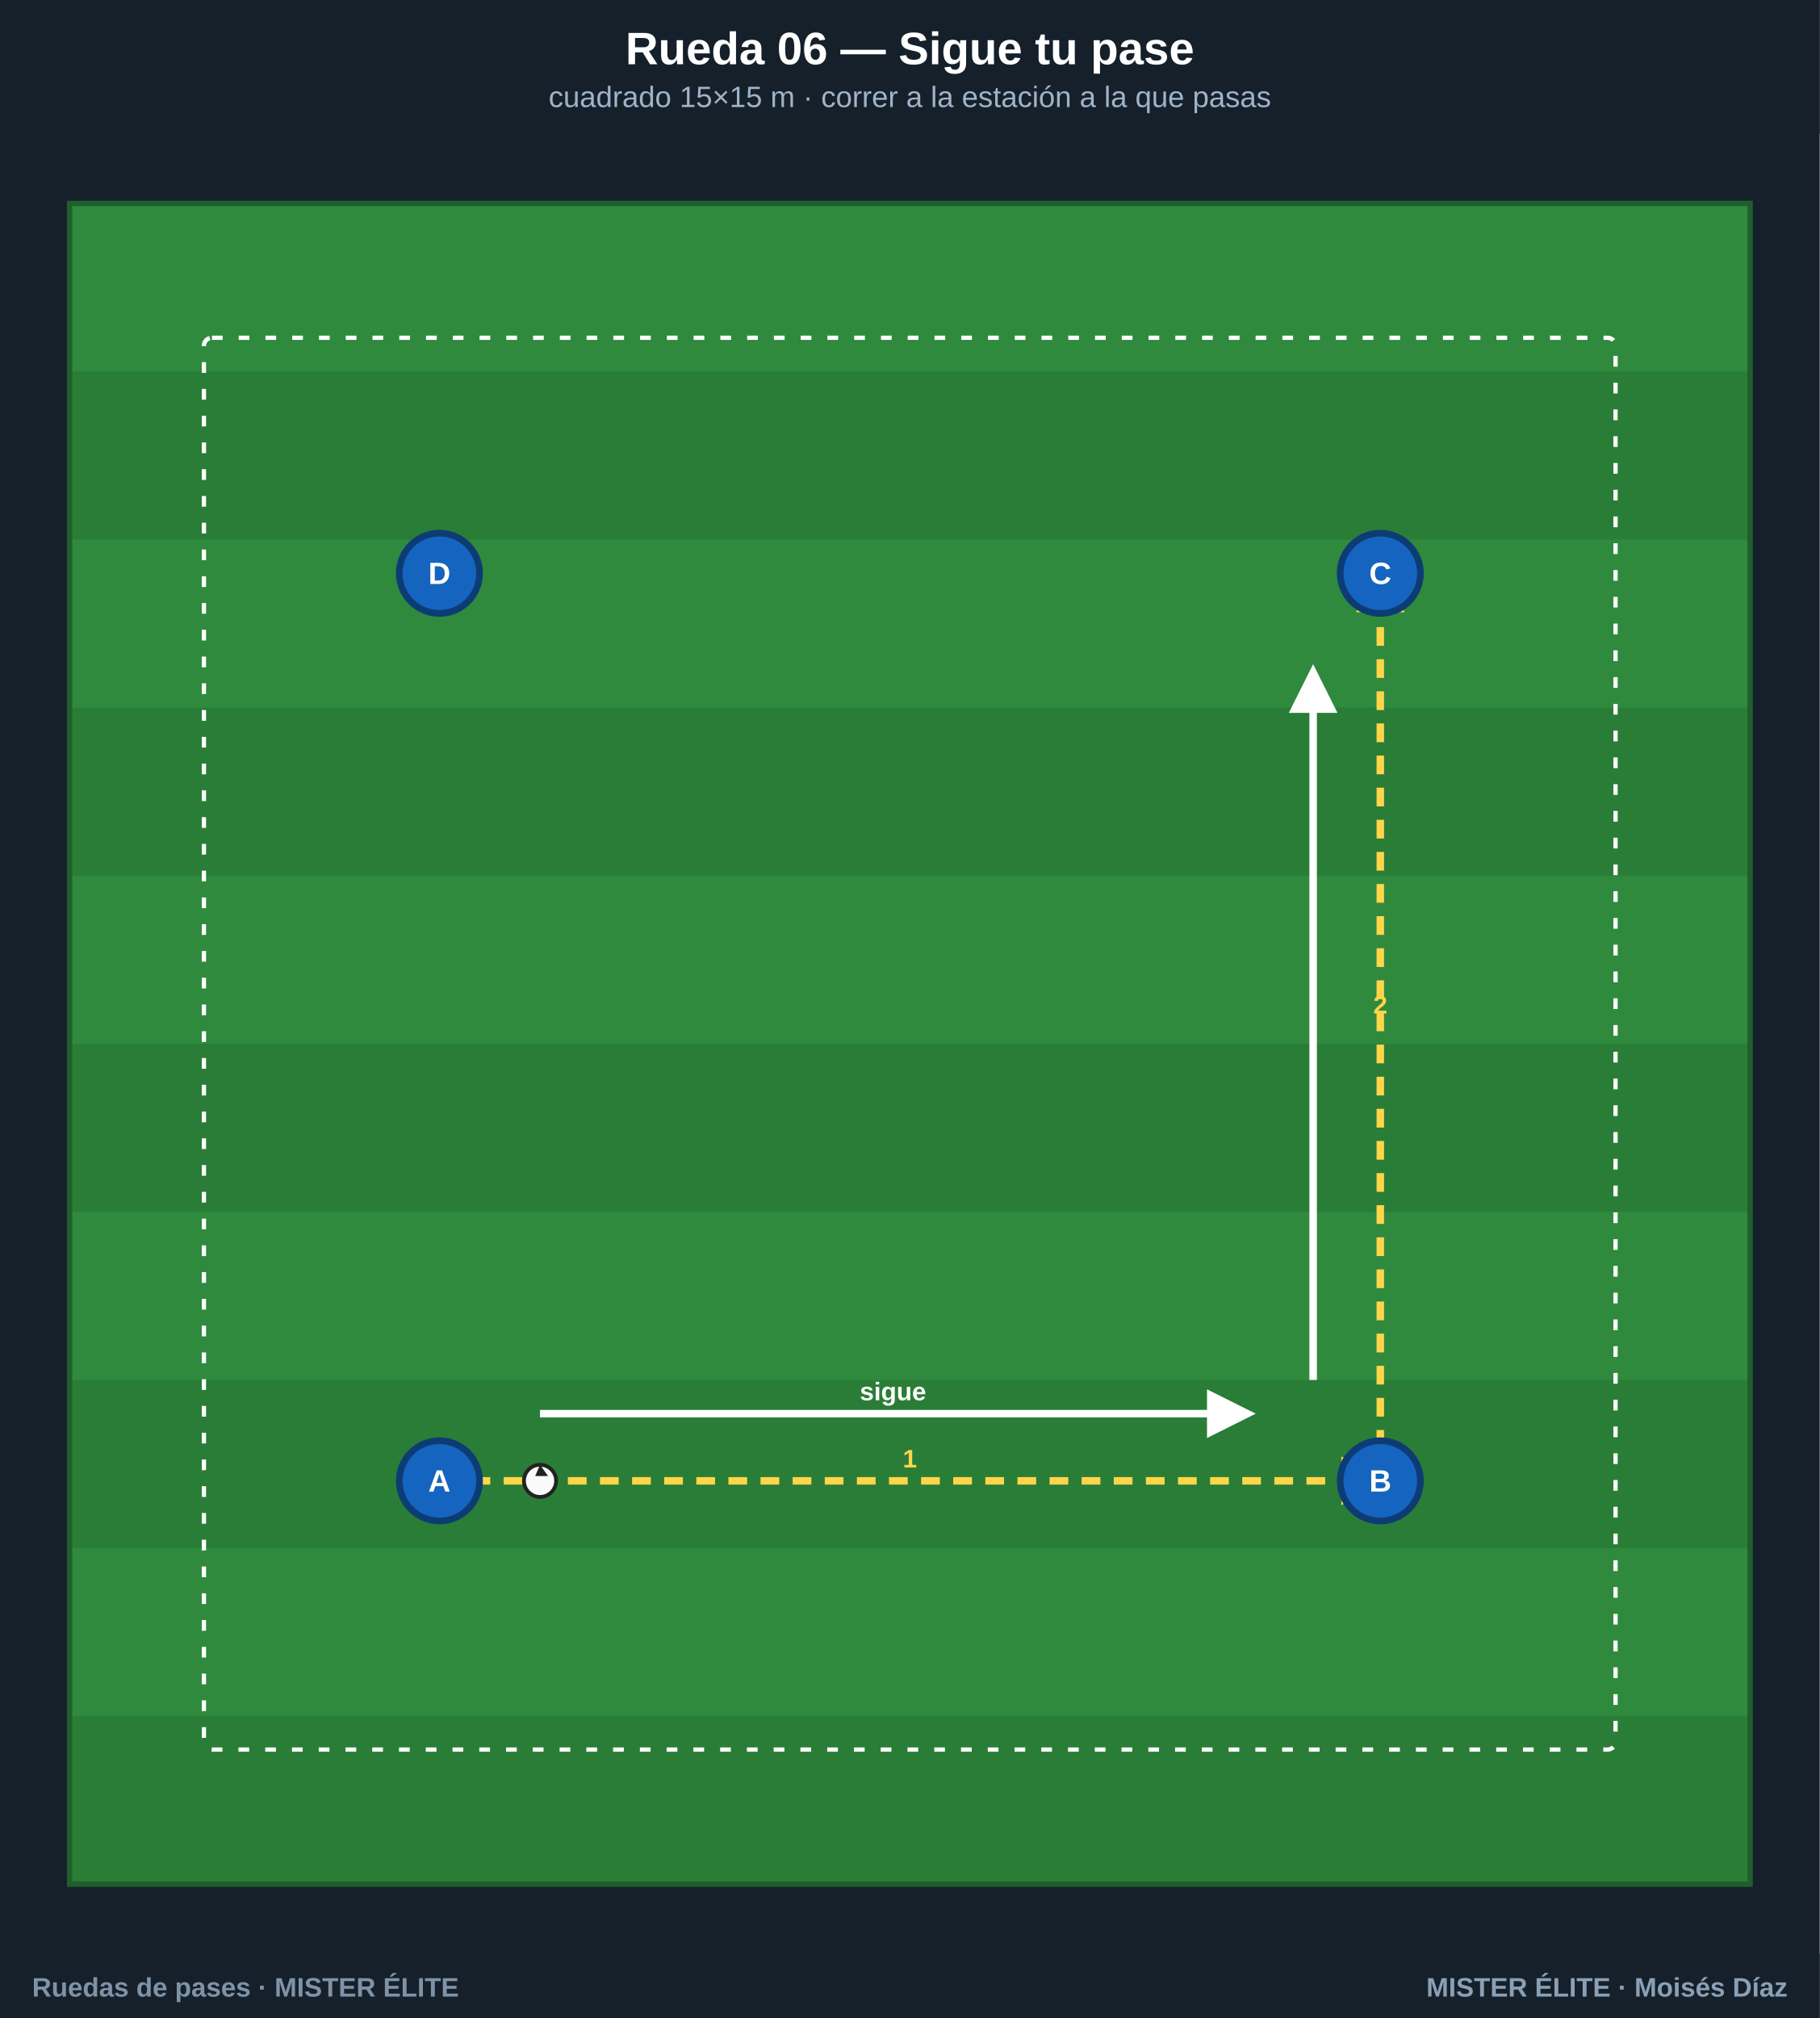
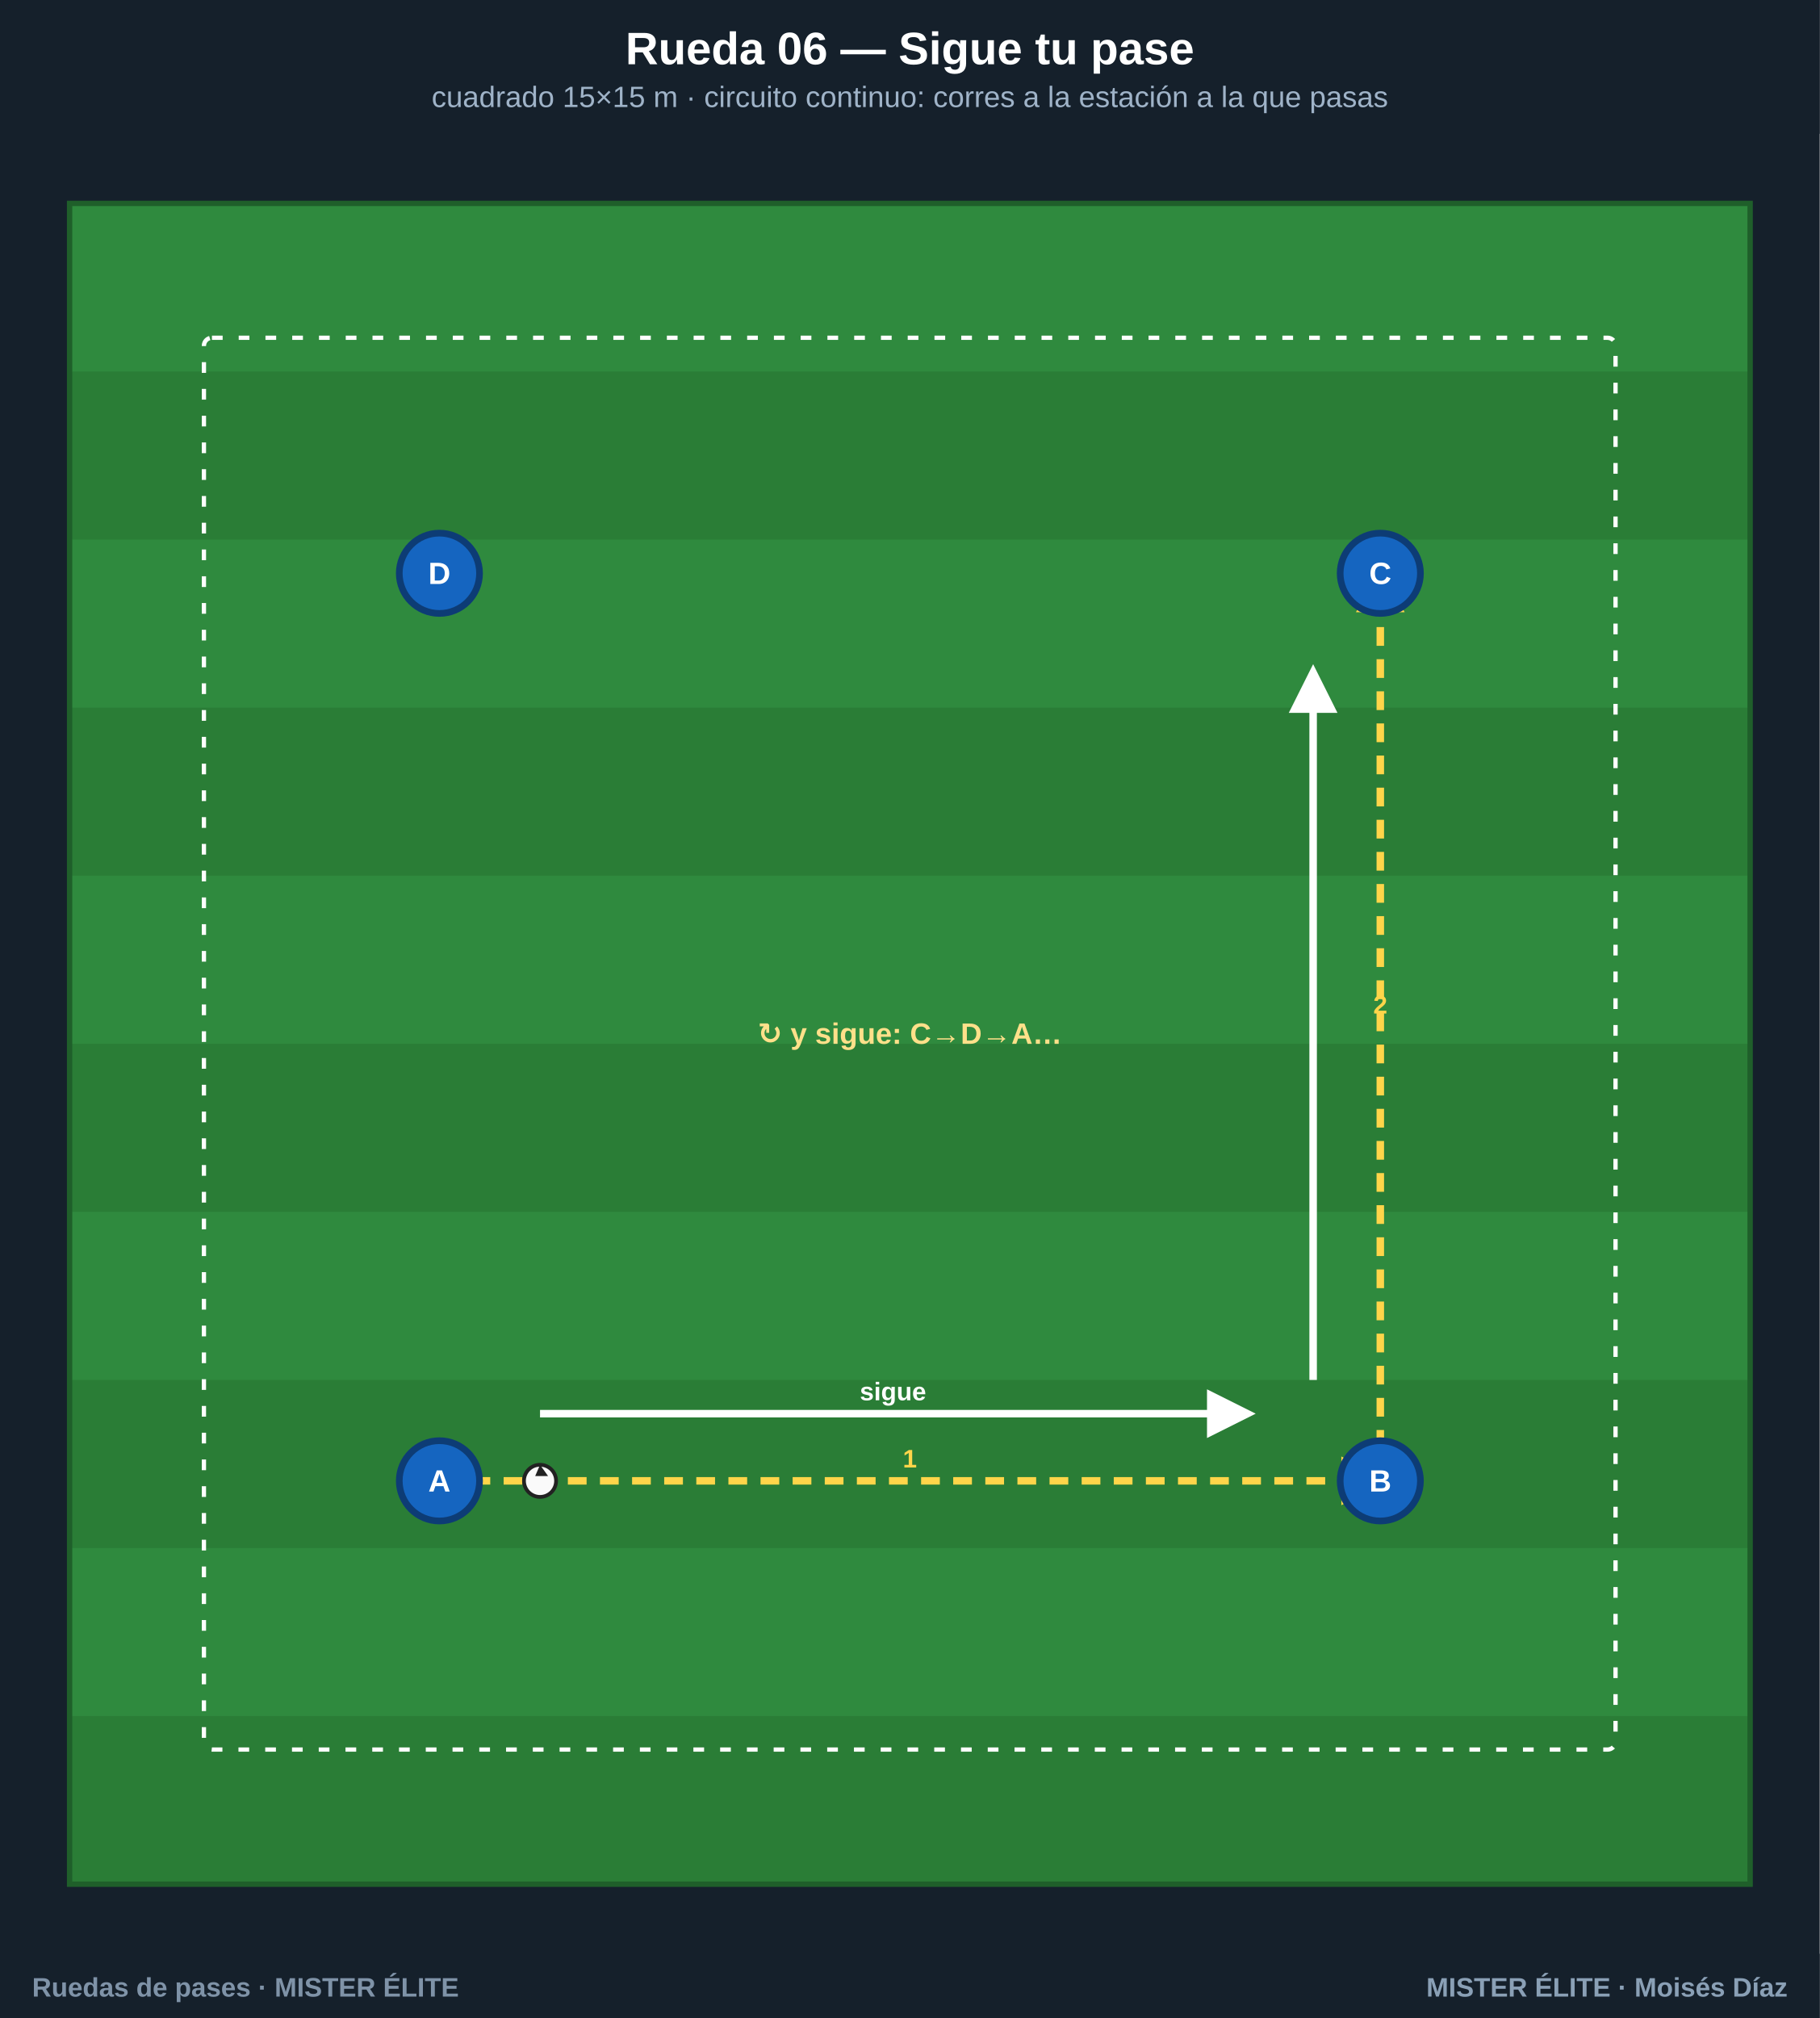
<svg xmlns="http://www.w3.org/2000/svg" viewBox="0 0 680 754" width="680" height="754" font-family="Segoe UI,Arial,sans-serif">
  <defs>
    <marker id="ah_pass" viewBox="0 0 10 10" refX="8" refY="5" markerWidth="6.5" markerHeight="6.5" orient="auto-start-reverse">
      <path d="M0,0 L10,5 L0,10 z" fill="#ffd54a" />
    </marker>
    <marker id="ah_run" viewBox="0 0 10 10" refX="8" refY="5" markerWidth="6.5" markerHeight="6.5" orient="auto-start-reverse">
      <path d="M0,0 L10,5 L0,10 z" fill="#ffffff" />
    </marker>
    <marker id="ah_drive" viewBox="0 0 10 10" refX="8" refY="5" markerWidth="6.5" markerHeight="6.5" orient="auto-start-reverse">
      <path d="M0,0 L10,5 L0,10 z" fill="#7ee0ff" />
    </marker>
    <marker id="ah_white" viewBox="0 0 10 10" refX="8" refY="5" markerWidth="6.5" markerHeight="6.5" orient="auto-start-reverse">
      <path d="M0,0 L10,5 L0,10 z" fill="#ffffff" />
+     </marker>
+     <marker id="ah_cycle" viewBox="0 0 10 10" refX="8" refY="5" markerWidth="6.5" markerHeight="6.5" orient="auto-start-reverse">
+       <path d="M0,0 L10,5 L0,10 z" fill="#ffe08a" />
    </marker>
  </defs>
  <rect x="0.0" y="0.0" width="680.0" height="754.0" fill="#15202b" />
  <rect x="26.0" y="76.0" width="628.0" height="63.3" fill="#2f8a3e" />
  <rect x="26.0" y="138.8" width="628.0" height="63.3" fill="#2a7d36" />
  <rect x="26.0" y="201.6" width="628.0" height="63.3" fill="#2f8a3e" />
  <rect x="26.0" y="264.4" width="628.0" height="63.3" fill="#2a7d36" />
  <rect x="26.0" y="327.2" width="628.0" height="63.3" fill="#2f8a3e" />
  <rect x="26.0" y="390.0" width="628.0" height="63.3" fill="#2a7d36" />
  <rect x="26.0" y="452.8" width="628.0" height="63.3" fill="#2f8a3e" />
  <rect x="26.0" y="515.6" width="628.0" height="63.3" fill="#2a7d36" />
  <rect x="26.0" y="578.4" width="628.0" height="63.3" fill="#2f8a3e" />
  <rect x="26.0" y="641.2" width="628.0" height="63.3" fill="#2a7d36" />
  <rect x="26.0" y="76.0" width="628.0" height="628.0" fill="none" stroke="#1f5f2a" stroke-width="2" />
  <rect x="0.0" y="0.0" width="680.0" height="50.0" fill="#15202b" />
  <text x="340.0" y="24.0" font-family="Segoe UI,Arial,sans-serif" font-size="17" font-weight="800" fill="#ffffff" text-anchor="middle">Rueda 06 — Sigue tu pase</text>
-   <text x="340.0" y="40.0" font-family="Segoe UI,Arial,sans-serif" font-size="11" font-weight="500" fill="#9fb3c8" text-anchor="middle">cuadrado 15×15 m · correr a la estación a la que pasas</text>
+   <text x="340.0" y="40.0" font-family="Segoe UI,Arial,sans-serif" font-size="11" font-weight="500" fill="#9fb3c8" text-anchor="middle">cuadrado 15×15 m · circuito continuo: corres a la estación a la que pasas</text>
  <rect x="0.0" y="730.0" width="680.0" height="24.0" fill="#15202b" />
  <text x="668.0" y="746.0" font-family="Segoe UI,Arial,sans-serif" font-size="10" font-weight="700" fill="#8aa0b6" text-anchor="end">MISTER ÉLITE · Moisés Díaz</text>
  <text x="12.0" y="746.0" font-family="Segoe UI,Arial,sans-serif" font-size="10" font-weight="600" fill="#7f93a8" text-anchor="start">Ruedas de pases · MISTER ÉLITE</text>
  <rect x="76.2" y="126.2" width="527.5" height="527.5" rx="3" fill="none" stroke="#ffffff" stroke-width="1.6" stroke-dasharray="4 6" />
  <line x1="164.2" y1="553.3" x2="515.8" y2="553.3" stroke="#ffd54a" stroke-width="2.8" stroke-dasharray="7 5" marker-end="url(#ah_pass)" />
  <text x="340.0" y="548.3" font-family="Segoe UI,Arial,sans-serif" font-size="9.5" font-weight="700" fill="#ffd54a" text-anchor="middle">1</text>
  <line x1="201.8" y1="528.2" x2="465.6" y2="528.2" stroke="#ffffff" stroke-width="2.8" marker-end="url(#ah_run)" />
  <text x="333.7" y="523.2" font-family="Segoe UI,Arial,sans-serif" font-size="9.5" font-weight="700" fill="#ffffff" text-anchor="middle">sigue</text>
  <line x1="515.8" y1="553.3" x2="515.8" y2="214.2" stroke="#ffd54a" stroke-width="2.8" stroke-dasharray="7 5" marker-end="url(#ah_pass)" />
  <text x="515.8" y="378.7" font-family="Segoe UI,Arial,sans-serif" font-size="9.5" font-weight="700" fill="#ffd54a" text-anchor="middle">2</text>
  <line x1="490.7" y1="515.6" x2="490.7" y2="251.8" stroke="#ffffff" stroke-width="2.8" marker-end="url(#ah_run)" />
  <g>
    <circle cx="164.2" cy="553.3" r="15" fill="#1565c0" stroke="#0d3c75" stroke-width="2.5" />
    <text x="164.2" y="557.3" font-family="Segoe UI,Arial" font-size="11.5" font-weight="800" fill="#fff" text-anchor="middle">A</text>
  </g>
  <g>
    <circle cx="515.8" cy="553.3" r="15" fill="#1565c0" stroke="#0d3c75" stroke-width="2.5" />
    <text x="515.8" y="557.3" font-family="Segoe UI,Arial" font-size="11.5" font-weight="800" fill="#fff" text-anchor="middle">B</text>
  </g>
  <g>
    <circle cx="515.8" cy="214.2" r="15" fill="#1565c0" stroke="#0d3c75" stroke-width="2.5" />
    <text x="515.8" y="218.2" font-family="Segoe UI,Arial" font-size="11.5" font-weight="800" fill="#fff" text-anchor="middle">C</text>
  </g>
  <g>
    <circle cx="164.2" cy="214.2" r="15" fill="#1565c0" stroke="#0d3c75" stroke-width="2.5" />
    <text x="164.2" y="218.2" font-family="Segoe UI,Arial" font-size="11.5" font-weight="800" fill="#fff" text-anchor="middle">D</text>
  </g>
  <circle cx="201.8" cy="553.3" r="6.0" fill="#fafafa" stroke="#222" stroke-width="1.4" />
  <path d="M201.8,547.3 l3.0,4.2 l-4.8,0 z" fill="#222" />
+   <text x="340.0" y="390.0" font-family="Segoe UI,Arial,sans-serif" font-size="11" font-weight="600" fill="#ffe08a" text-anchor="middle">↻ y sigue: C→D→A…</text>
</svg>
